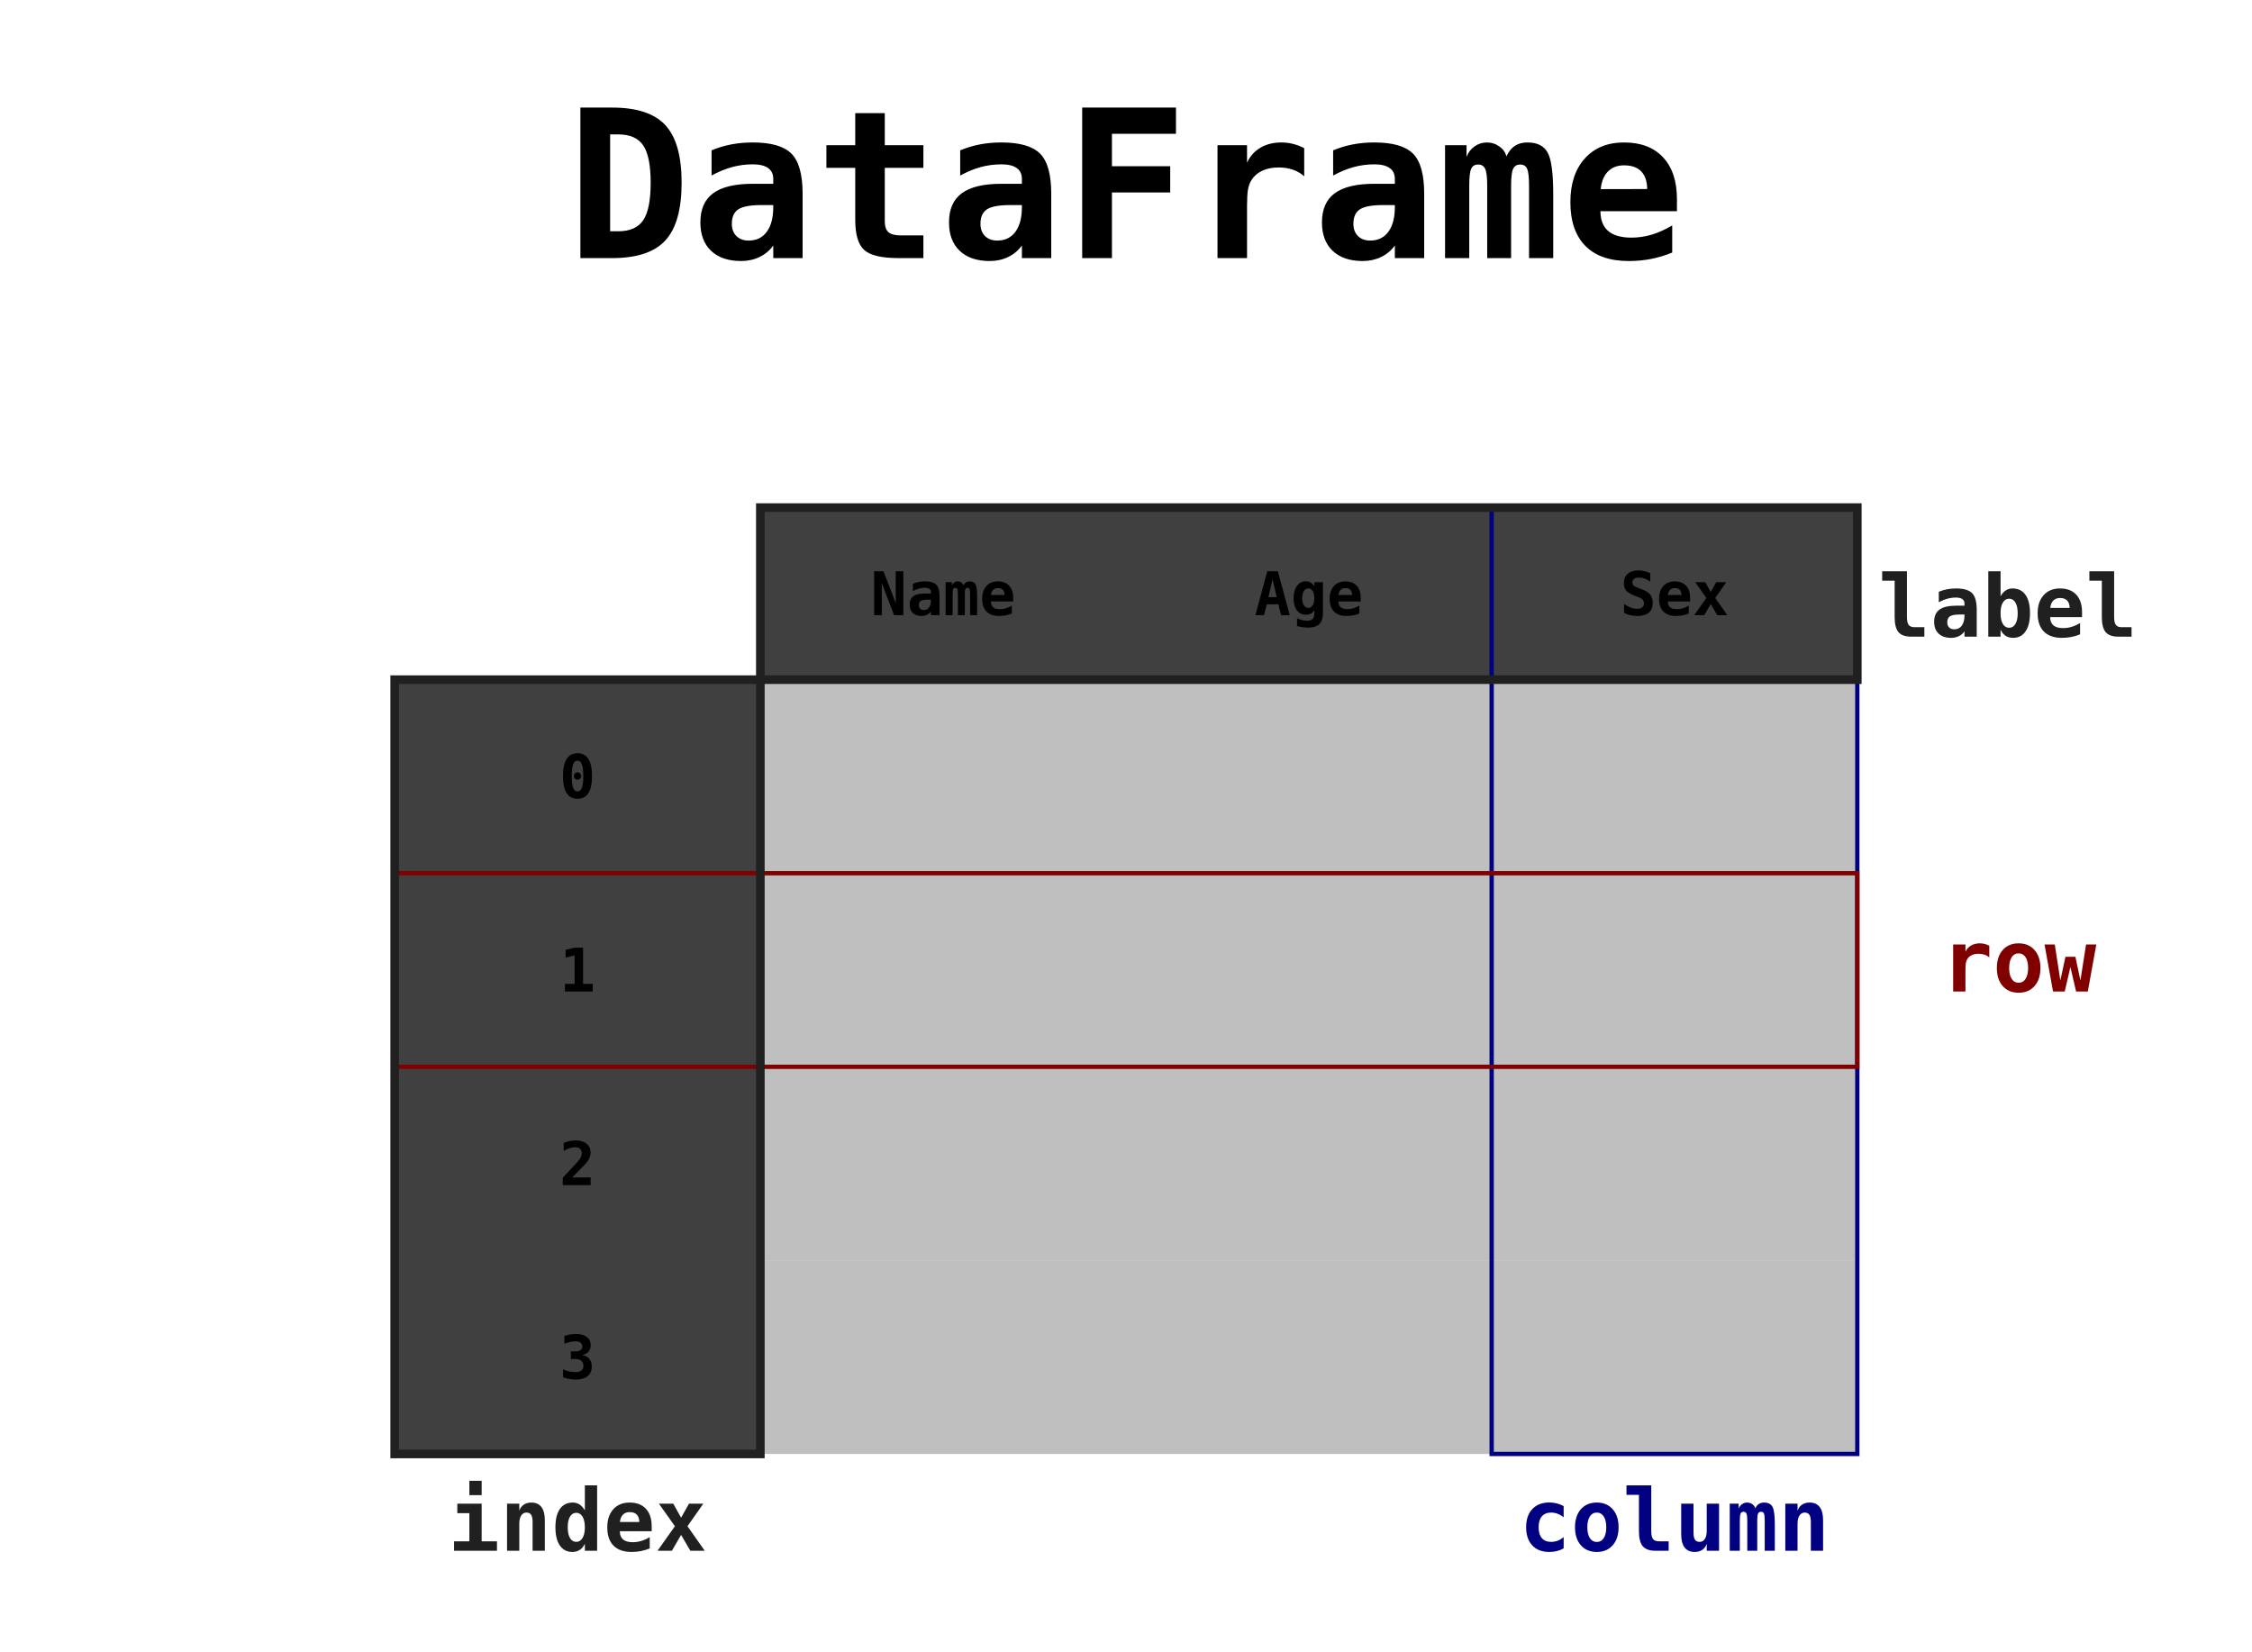
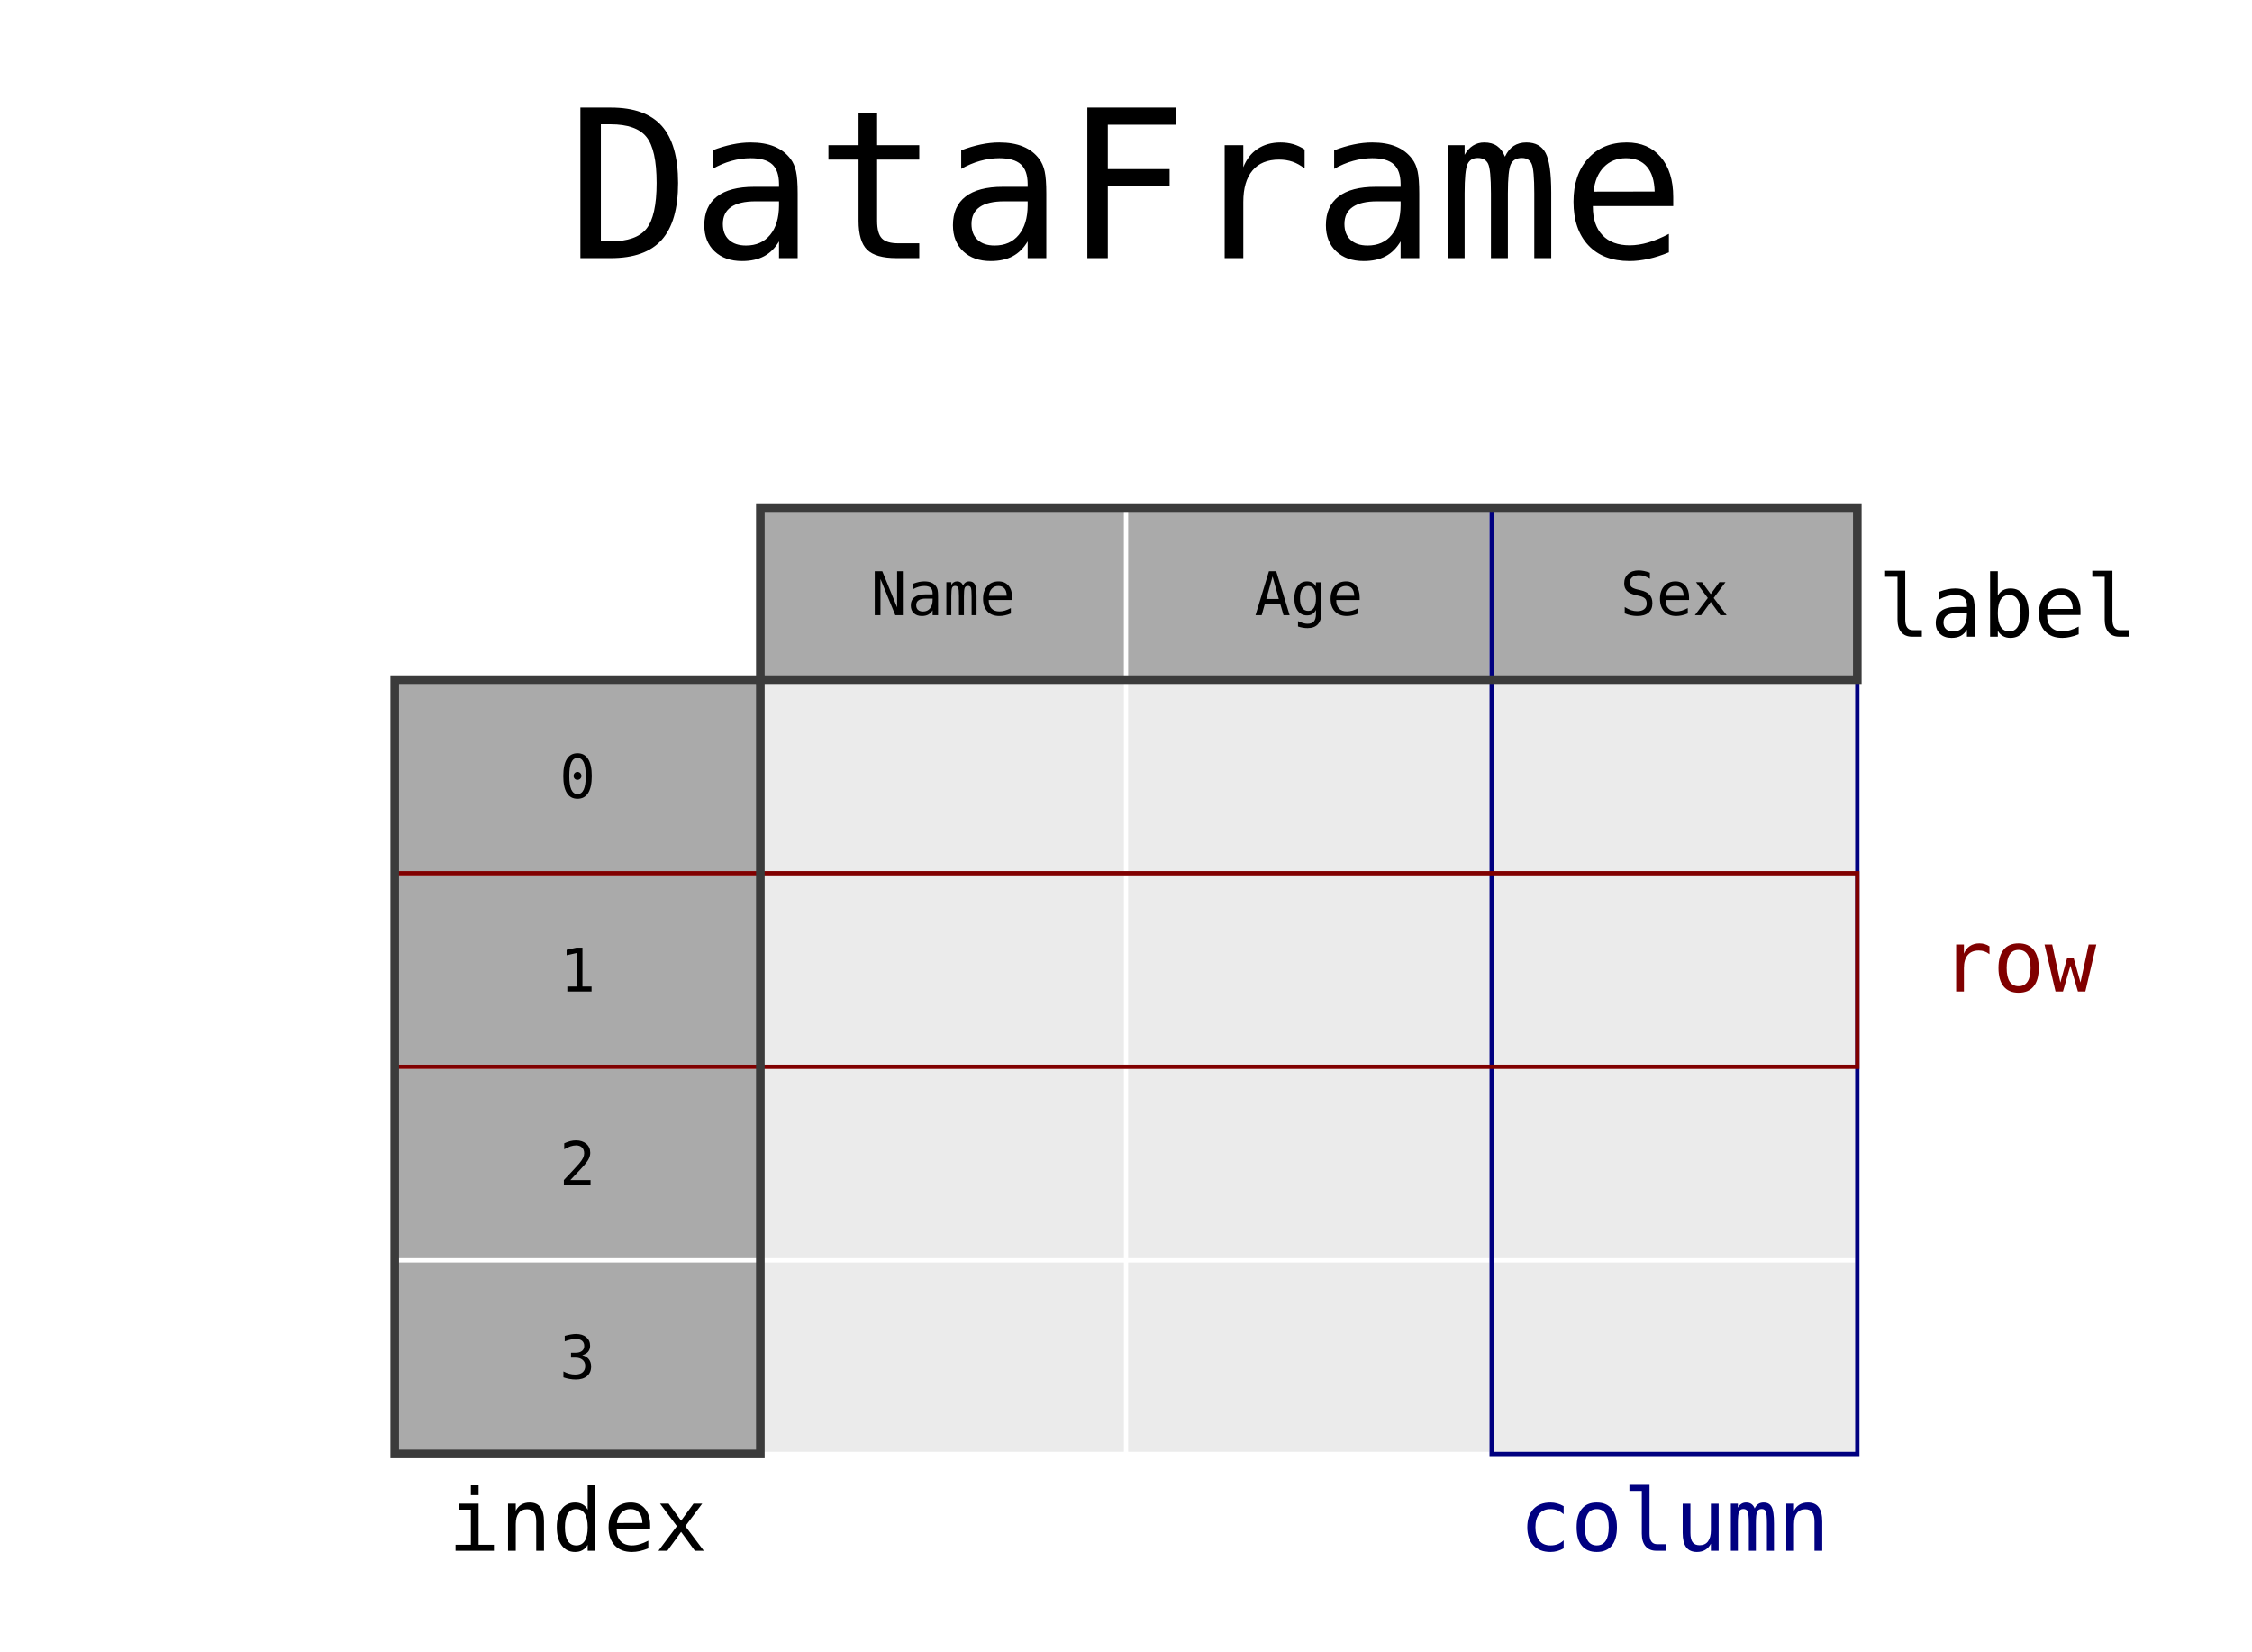
<svg xmlns="http://www.w3.org/2000/svg" width="1047" height="768" viewBox="0 0 1047 768">
-   <rect x="28" y="28" width="991" height="712" fill="#00000000" rx="16" ry="16" />
-   <text x="523.5" y="120" text-anchor="middle" font-family="monospace" font-size="96" font-weight="bold" fill="#000000">DataFrame</text>
-   <rect x="353.5" y="236.0" width="510" height="80" fill="#404040" />
-   <rect x="183.5" y="316.0" width="170" height="360" fill="#404040" />
-   <rect x="353.5" y="316.0" width="170" height="90" fill="#80808080" />
-   <rect x="523.5" y="316.0" width="170" height="90" fill="#80808080" />
-   <rect x="693.5" y="316.0" width="170" height="90" fill="#80808080" />
-   <rect x="353.5" y="406.0" width="170" height="90" fill="#80808080" />
-   <rect x="523.5" y="406.0" width="170" height="90" fill="#80808080" />
-   <rect x="693.5" y="406.0" width="170" height="90" fill="#80808080" />
-   <rect x="353.5" y="496.0" width="170" height="90" fill="#80808080" />
-   <rect x="523.5" y="496.0" width="170" height="90" fill="#80808080" />
-   <rect x="693.5" y="496.0" width="170" height="90" fill="#80808080" />
-   <rect x="353.5" y="586.0" width="170" height="90" fill="#80808080" />
-   <rect x="523.5" y="586.0" width="170" height="90" fill="#80808080" />
-   <rect x="693.5" y="586.0" width="170" height="90" fill="#80808080" />
-   <line x1="353.5" y1="236.0" x2="353.5" y2="676.0" stroke="#00000000" stroke-width="6" />
-   <line x1="523.5" y1="236.0" x2="523.5" y2="676.0" stroke="#00000000" stroke-width="6" />
-   <line x1="693.5" y1="236.0" x2="693.5" y2="676.0" stroke="#00000000" stroke-width="6" />
-   <line x1="863.5" y1="236.0" x2="863.5" y2="676.0" stroke="#00000000" stroke-width="6" />
-   <line x1="183.5" y1="236.0" x2="863.5" y2="236.0" stroke="#00000000" stroke-width="6" />
-   <line x1="183.5" y1="316.0" x2="863.5" y2="316.0" stroke="#00000000" stroke-width="6" />
-   <line x1="183.5" y1="406.0" x2="863.5" y2="406.0" stroke="#00000000" stroke-width="6" />
-   <line x1="183.5" y1="496.0" x2="863.5" y2="496.0" stroke="#00000000" stroke-width="6" />
-   <line x1="183.5" y1="586.0" x2="863.5" y2="586.0" stroke="#00000000" stroke-width="6" />
-   <rect x="183.5" y="236.0" width="680" height="440" fill="none" stroke="#00000000" stroke-width="6" />
-   <text x="438.5" y="286.0" text-anchor="middle" font-family="monospace" font-size="28" font-weight="bold" fill="#000000">Name</text>
-   <text x="608.5" y="286.0" text-anchor="middle" font-family="monospace" font-size="28" font-weight="bold" fill="#000000">Age</text>
-   <text x="778.5" y="286.0" text-anchor="middle" font-family="monospace" font-size="28" font-weight="bold" fill="#000000">Sex</text>
-   <text x="268.5" y="371.0" text-anchor="middle" font-family="monospace" font-size="28" font-weight="bold" fill="#000000">0</text>
-   <text x="268.5" y="461.0" text-anchor="middle" font-family="monospace" font-size="28" font-weight="bold" fill="#000000">1</text>
-   <text x="268.5" y="551.0" text-anchor="middle" font-family="monospace" font-size="28" font-weight="bold" fill="#000000">2</text>
-   <text x="268.5" y="641.0" text-anchor="middle" font-family="monospace" font-size="28" font-weight="bold" fill="#000000">3</text>
+   <rect x="28" y="28" width="991" height="712" fill="none" rx="16" ry="16" />
+   <text x="523.5" y="120" text-anchor="middle" font-family="monospace" font-size="96" font-weight="normal" fill="#000000">DataFrame</text>
+   <rect x="354.5" y="237.0" width="168" height="78" fill="#aaaaaa" />
+   <rect x="524.5" y="237.0" width="168" height="78" fill="#aaaaaa" />
+   <rect x="694.5" y="237.0" width="168" height="78" fill="#aaaaaa" />
+   <rect x="184.5" y="317.0" width="168" height="88" fill="#aaaaaa" />
+   <rect x="184.5" y="407.0" width="168" height="88" fill="#aaaaaa" />
+   <rect x="184.5" y="497.0" width="168" height="88" fill="#aaaaaa" />
+   <rect x="184.5" y="587.0" width="168" height="88" fill="#aaaaaa" />
+   <rect x="354.5" y="317.0" width="168" height="88" fill="#d8d8d880" />
+   <rect x="524.5" y="317.0" width="168" height="88" fill="#d8d8d880" />
+   <rect x="694.5" y="317.0" width="168" height="88" fill="#d8d8d880" />
+   <rect x="354.5" y="407.0" width="168" height="88" fill="#d8d8d880" />
+   <rect x="524.5" y="407.0" width="168" height="88" fill="#d8d8d880" />
+   <rect x="694.5" y="407.0" width="168" height="88" fill="#d8d8d880" />
+   <rect x="354.5" y="497.0" width="168" height="88" fill="#d8d8d880" />
+   <rect x="524.5" y="497.0" width="168" height="88" fill="#d8d8d880" />
+   <rect x="694.5" y="497.0" width="168" height="88" fill="#d8d8d880" />
+   <rect x="354.5" y="587.0" width="168" height="88" fill="#d8d8d880" />
+   <rect x="524.5" y="587.0" width="168" height="88" fill="#d8d8d880" />
+   <rect x="694.5" y="587.0" width="168" height="88" fill="#d8d8d880" />
+   <line x1="353.5" y1="236.0" x2="353.5" y2="676.0" stroke="#none" stroke-width="6" />
+   <line x1="523.5" y1="236.0" x2="523.5" y2="676.0" stroke="#none" stroke-width="6" />
+   <line x1="693.5" y1="236.0" x2="693.5" y2="676.0" stroke="#none" stroke-width="6" />
+   <line x1="863.5" y1="236.0" x2="863.5" y2="676.0" stroke="#none" stroke-width="6" />
+   <line x1="183.5" y1="236.0" x2="863.5" y2="236.0" stroke="#none" stroke-width="6" />
+   <line x1="183.5" y1="316.0" x2="863.5" y2="316.0" stroke="#none" stroke-width="6" />
+   <line x1="183.5" y1="406.0" x2="863.5" y2="406.0" stroke="#none" stroke-width="6" />
+   <line x1="183.5" y1="496.0" x2="863.5" y2="496.0" stroke="#none" stroke-width="6" />
+   <line x1="183.5" y1="586.0" x2="863.5" y2="586.0" stroke="#none" stroke-width="6" />
+   <rect x="183.5" y="236.0" width="680" height="440" fill="none" stroke="#none" stroke-width="6" />
+   <text x="438.5" y="286.0" text-anchor="middle" font-family="monospace" font-size="28" font-weight="normal" fill="#000000">Name</text>
+   <text x="608.5" y="286.0" text-anchor="middle" font-family="monospace" font-size="28" font-weight="normal" fill="#000000">Age</text>
+   <text x="778.5" y="286.0" text-anchor="middle" font-family="monospace" font-size="28" font-weight="normal" fill="#000000">Sex</text>
+   <text x="268.5" y="371.0" text-anchor="middle" font-family="monospace" font-size="28" font-weight="normal" fill="#000000">0</text>
+   <text x="268.5" y="461.0" text-anchor="middle" font-family="monospace" font-size="28" font-weight="normal" fill="#000000">1</text>
+   <text x="268.5" y="551.0" text-anchor="middle" font-family="monospace" font-size="28" font-weight="normal" fill="#000000">2</text>
+   <text x="268.5" y="641.0" text-anchor="middle" font-family="monospace" font-size="28" font-weight="normal" fill="#000000">3</text>
  <rect x="693.5" y="236.0" width="170" height="440" fill="none" stroke="#000080" stroke-width="2.0" />
-   <text x="778.5" y="721.0" text-anchor="middle" font-family="monospace" font-size="40" font-weight="bold" fill="#000080">column</text>
+   <text x="778.5" y="721.0" text-anchor="middle" font-family="monospace" font-size="40" font-weight="normal" fill="#000080">column</text>
  <rect x="183.5" y="406.0" width="680" height="90" fill="none" stroke="#800000" stroke-width="2.0" />
-   <text x="938.5" y="461.0" text-anchor="middle" font-family="monospace" font-size="40" font-weight="bold" fill="#800000">row</text>
-   <rect x="183.5" y="316.0" width="170" height="360" fill="none" stroke="#202020" stroke-width="4" />
-   <text x="268.5" y="721.0" text-anchor="middle" font-family="monospace" font-size="40" font-weight="bold" fill="#202020">index</text>
-   <rect x="353.5" y="236.0" width="510" height="80" fill="none" stroke="#202020" stroke-width="4" />
-   <text x="933.5" y="296.0" text-anchor="middle" font-family="monospace" font-size="40" font-weight="bold" fill="#202020">label</text>
+   <text x="938.5" y="461.0" text-anchor="middle" font-family="monospace" font-size="40" font-weight="normal" fill="#800000">row</text>
+   <rect x="183.5" y="316.0" width="170" height="360" fill="none" stroke="#3b3b3b" stroke-width="4" />
+   <text x="268.5" y="721.0" text-anchor="middle" font-family="monospace" font-size="40" font-weight="normal" fill="#000000">index</text>
+   <rect x="353.5" y="236.0" width="510" height="80" fill="none" stroke="#3b3b3b" stroke-width="4" />
+   <text x="933.5" y="296.0" text-anchor="middle" font-family="monospace" font-size="40" font-weight="normal" fill="#000000">label</text>
</svg>
